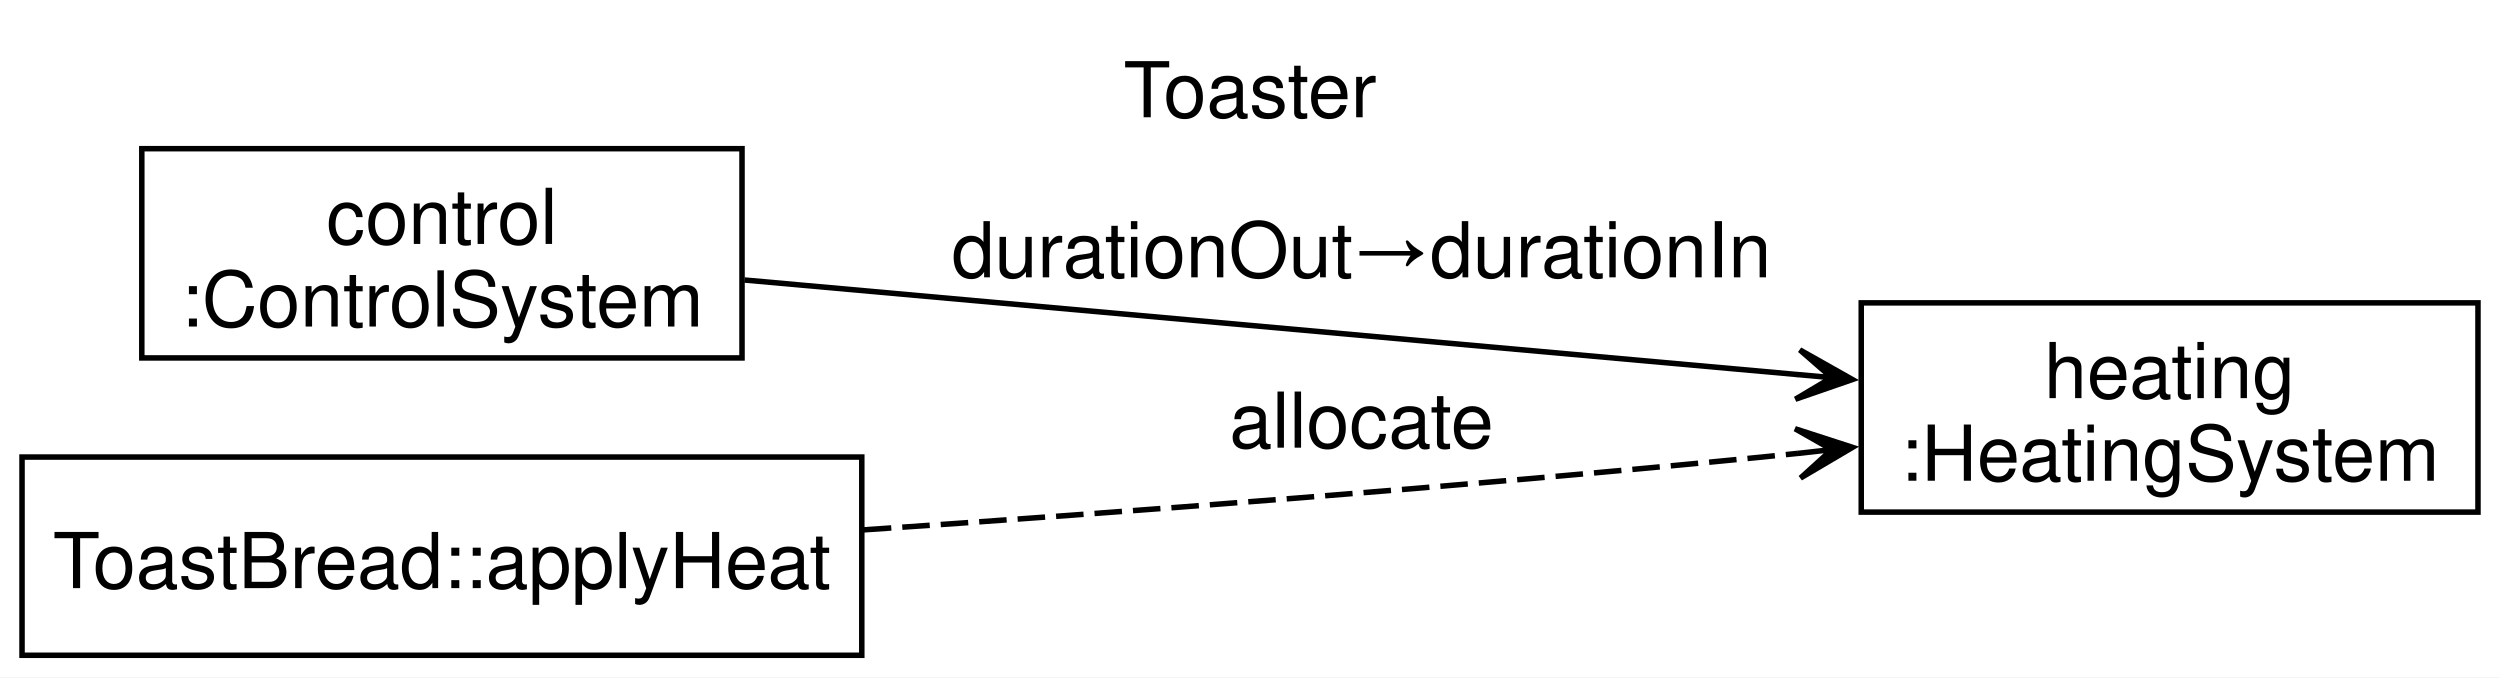
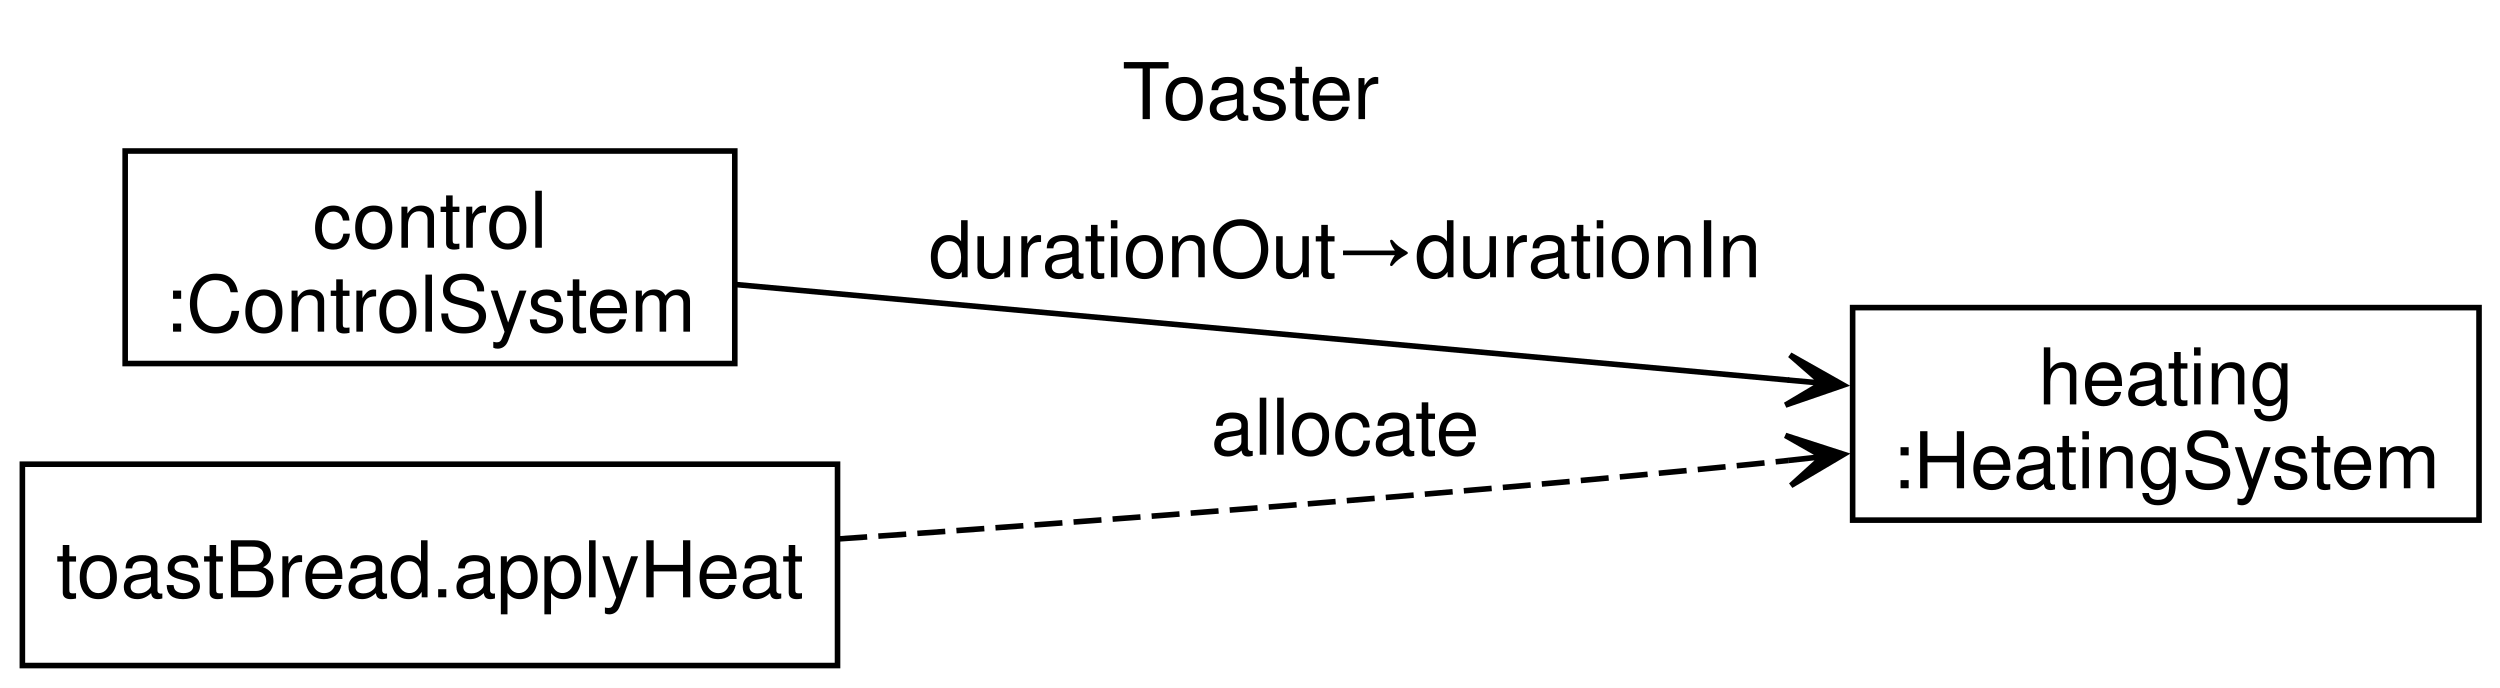
- <svg xmlns="http://www.w3.org/2000/svg" width="454pt" height="123pt" viewBox="0.00 0.00 454.00 123.00">
+ <svg xmlns="http://www.w3.org/2000/svg" width="447pt" height="123pt" viewBox="0.00 0.00 447.00 123.00">
  <g id="graph0" class="graph" transform="scale(1 1) rotate(0) translate(4 119)">
-     <polygon fill="white" stroke="none" points="-4,4 -4,-119 450,-119 450,4 -4,4" />
-     <text xml:space="preserve" text-anchor="middle" x="223" y="-97.7" font-family="Helvetica,sans-Serif" font-size="14.00">Toaster</text>
+     <polygon fill="white" stroke="none" points="-4,4 -4,-119 443.25,-119 443.25,4 -4,4" />
+     <text xml:space="preserve" text-anchor="middle" x="219.62" y="-97.7" font-family="Helvetica,sans-Serif" font-size="14.00">Toaster</text>
    <g id="node1" class="node">
-       <polygon fill="white" stroke="black" points="446,-64 334,-64 334,-26 446,-26 446,-64" />
-       <text xml:space="preserve" text-anchor="middle" x="390" y="-46.7" font-family="Helvetica,sans-Serif" font-size="14.00">heating</text>
-       <text xml:space="preserve" text-anchor="middle" x="390" y="-31.7" font-family="Helvetica,sans-Serif" font-size="14.00">:HeatingSystem</text>
+       <polygon fill="white" stroke="black" points="439.25,-64 327.25,-64 327.25,-26 439.25,-26 439.25,-64" />
+       <text xml:space="preserve" text-anchor="middle" x="383.25" y="-46.7" font-family="Helvetica,sans-Serif" font-size="14.00">heating</text>
+       <text xml:space="preserve" text-anchor="middle" x="383.25" y="-31.7" font-family="Helvetica,sans-Serif" font-size="14.00">:HeatingSystem</text>
    </g>
    <g id="node2" class="node">
-       <polygon fill="white" stroke="black" points="130.75,-92 21.75,-92 21.75,-54 130.75,-54 130.75,-92" />
-       <text xml:space="preserve" text-anchor="middle" x="76.25" y="-74.7" font-family="Helvetica,sans-Serif" font-size="14.00">control</text>
-       <text xml:space="preserve" text-anchor="middle" x="76.25" y="-59.7" font-family="Helvetica,sans-Serif" font-size="14.00">:ControlSystem</text>
+       <polygon fill="white" stroke="black" points="127.38,-92 18.38,-92 18.38,-54 127.38,-54 127.38,-92" />
+       <text xml:space="preserve" text-anchor="middle" x="72.88" y="-74.7" font-family="Helvetica,sans-Serif" font-size="14.00">control</text>
+       <text xml:space="preserve" text-anchor="middle" x="72.88" y="-59.7" font-family="Helvetica,sans-Serif" font-size="14.00">:ControlSystem</text>
    </g>
    <g id="edge1" class="edge">
-       <path fill="none" stroke="black" d="M131.2,-68.15C184.3,-63.39 265.49,-56.09 322.54,-50.97" />
-       <polygon fill="black" stroke="black" points="332.4,-50.08 322.85,-55.46 328.64,-50.42 322.44,-50.98 322.44,-50.98 322.44,-50.98 328.64,-50.42 322.04,-46.5 332.4,-50.08" />
-       <text xml:space="preserve" text-anchor="middle" x="243.25" y="-68.64" font-family="Helvetica,sans-Serif" font-size="14.00">durationOut→durationIn</text>
+       <path fill="none" stroke="black" d="M127.59,-68.12C179.92,-63.37 259.61,-56.14 315.89,-51.03" />
+       <polygon fill="black" stroke="black" points="325.6,-50.14 316.05,-55.53 321.83,-50.49 315.64,-51.05 315.64,-51.05 315.64,-51.05 321.83,-50.49 315.23,-46.57 325.6,-50.14" />
+       <text xml:space="preserve" text-anchor="middle" x="236.5" y="-69.43" font-family="Helvetica,sans-Serif" font-size="14.00">durationOut→durationIn</text>
    </g>
    <g id="node3" class="node">
-       <polygon fill="white" stroke="black" points="152.5,-36 0,-36 0,0 152.5,0 152.5,-36" />
-       <text xml:space="preserve" text-anchor="middle" x="76.25" y="-12.2" font-family="Helvetica,sans-Serif" font-size="14.00">ToastBread::applyHeat</text>
+       <polygon fill="white" stroke="black" points="145.75,-36 0,-36 0,0 145.75,0 145.75,-36" />
+       <text xml:space="preserve" text-anchor="middle" x="72.88" y="-12.2" font-family="Helvetica,sans-Serif" font-size="14.00">toastBread.applyHeat</text>
    </g>
    <g id="edge2" class="edge">
-       <path fill="none" stroke="black" stroke-dasharray="5,2" d="M152.87,-22.78C199.86,-25.98 261.5,-30.59 316,-36 318.14,-36.21 320.32,-36.44 322.52,-36.67" />
-       <polygon fill="black" stroke="black" points="332.42,-37.76 321.98,-41.14 328.66,-37.35 322.48,-36.66 322.48,-36.66 322.48,-36.66 328.66,-37.35 322.97,-32.19 332.42,-37.76" />
-       <text xml:space="preserve" text-anchor="middle" x="243.25" y="-37.7" font-family="Helvetica,sans-Serif" font-size="14.00">allocate</text>
+       <path fill="none" stroke="black" stroke-dasharray="5,2" d="M146.06,-22.65C192.68,-25.87 254.6,-30.54 309.25,-36 311.39,-36.21 313.57,-36.44 315.77,-36.67" />
+       <polygon fill="black" stroke="black" points="325.67,-37.77 315.23,-41.14 321.91,-37.35 315.73,-36.67 315.73,-36.67 315.73,-36.67 321.91,-37.35 316.22,-32.19 325.67,-37.77" />
+       <text xml:space="preserve" text-anchor="middle" x="236.5" y="-37.7" font-family="Helvetica,sans-Serif" font-size="14.00">allocate</text>
    </g>
  </g>
</svg>
